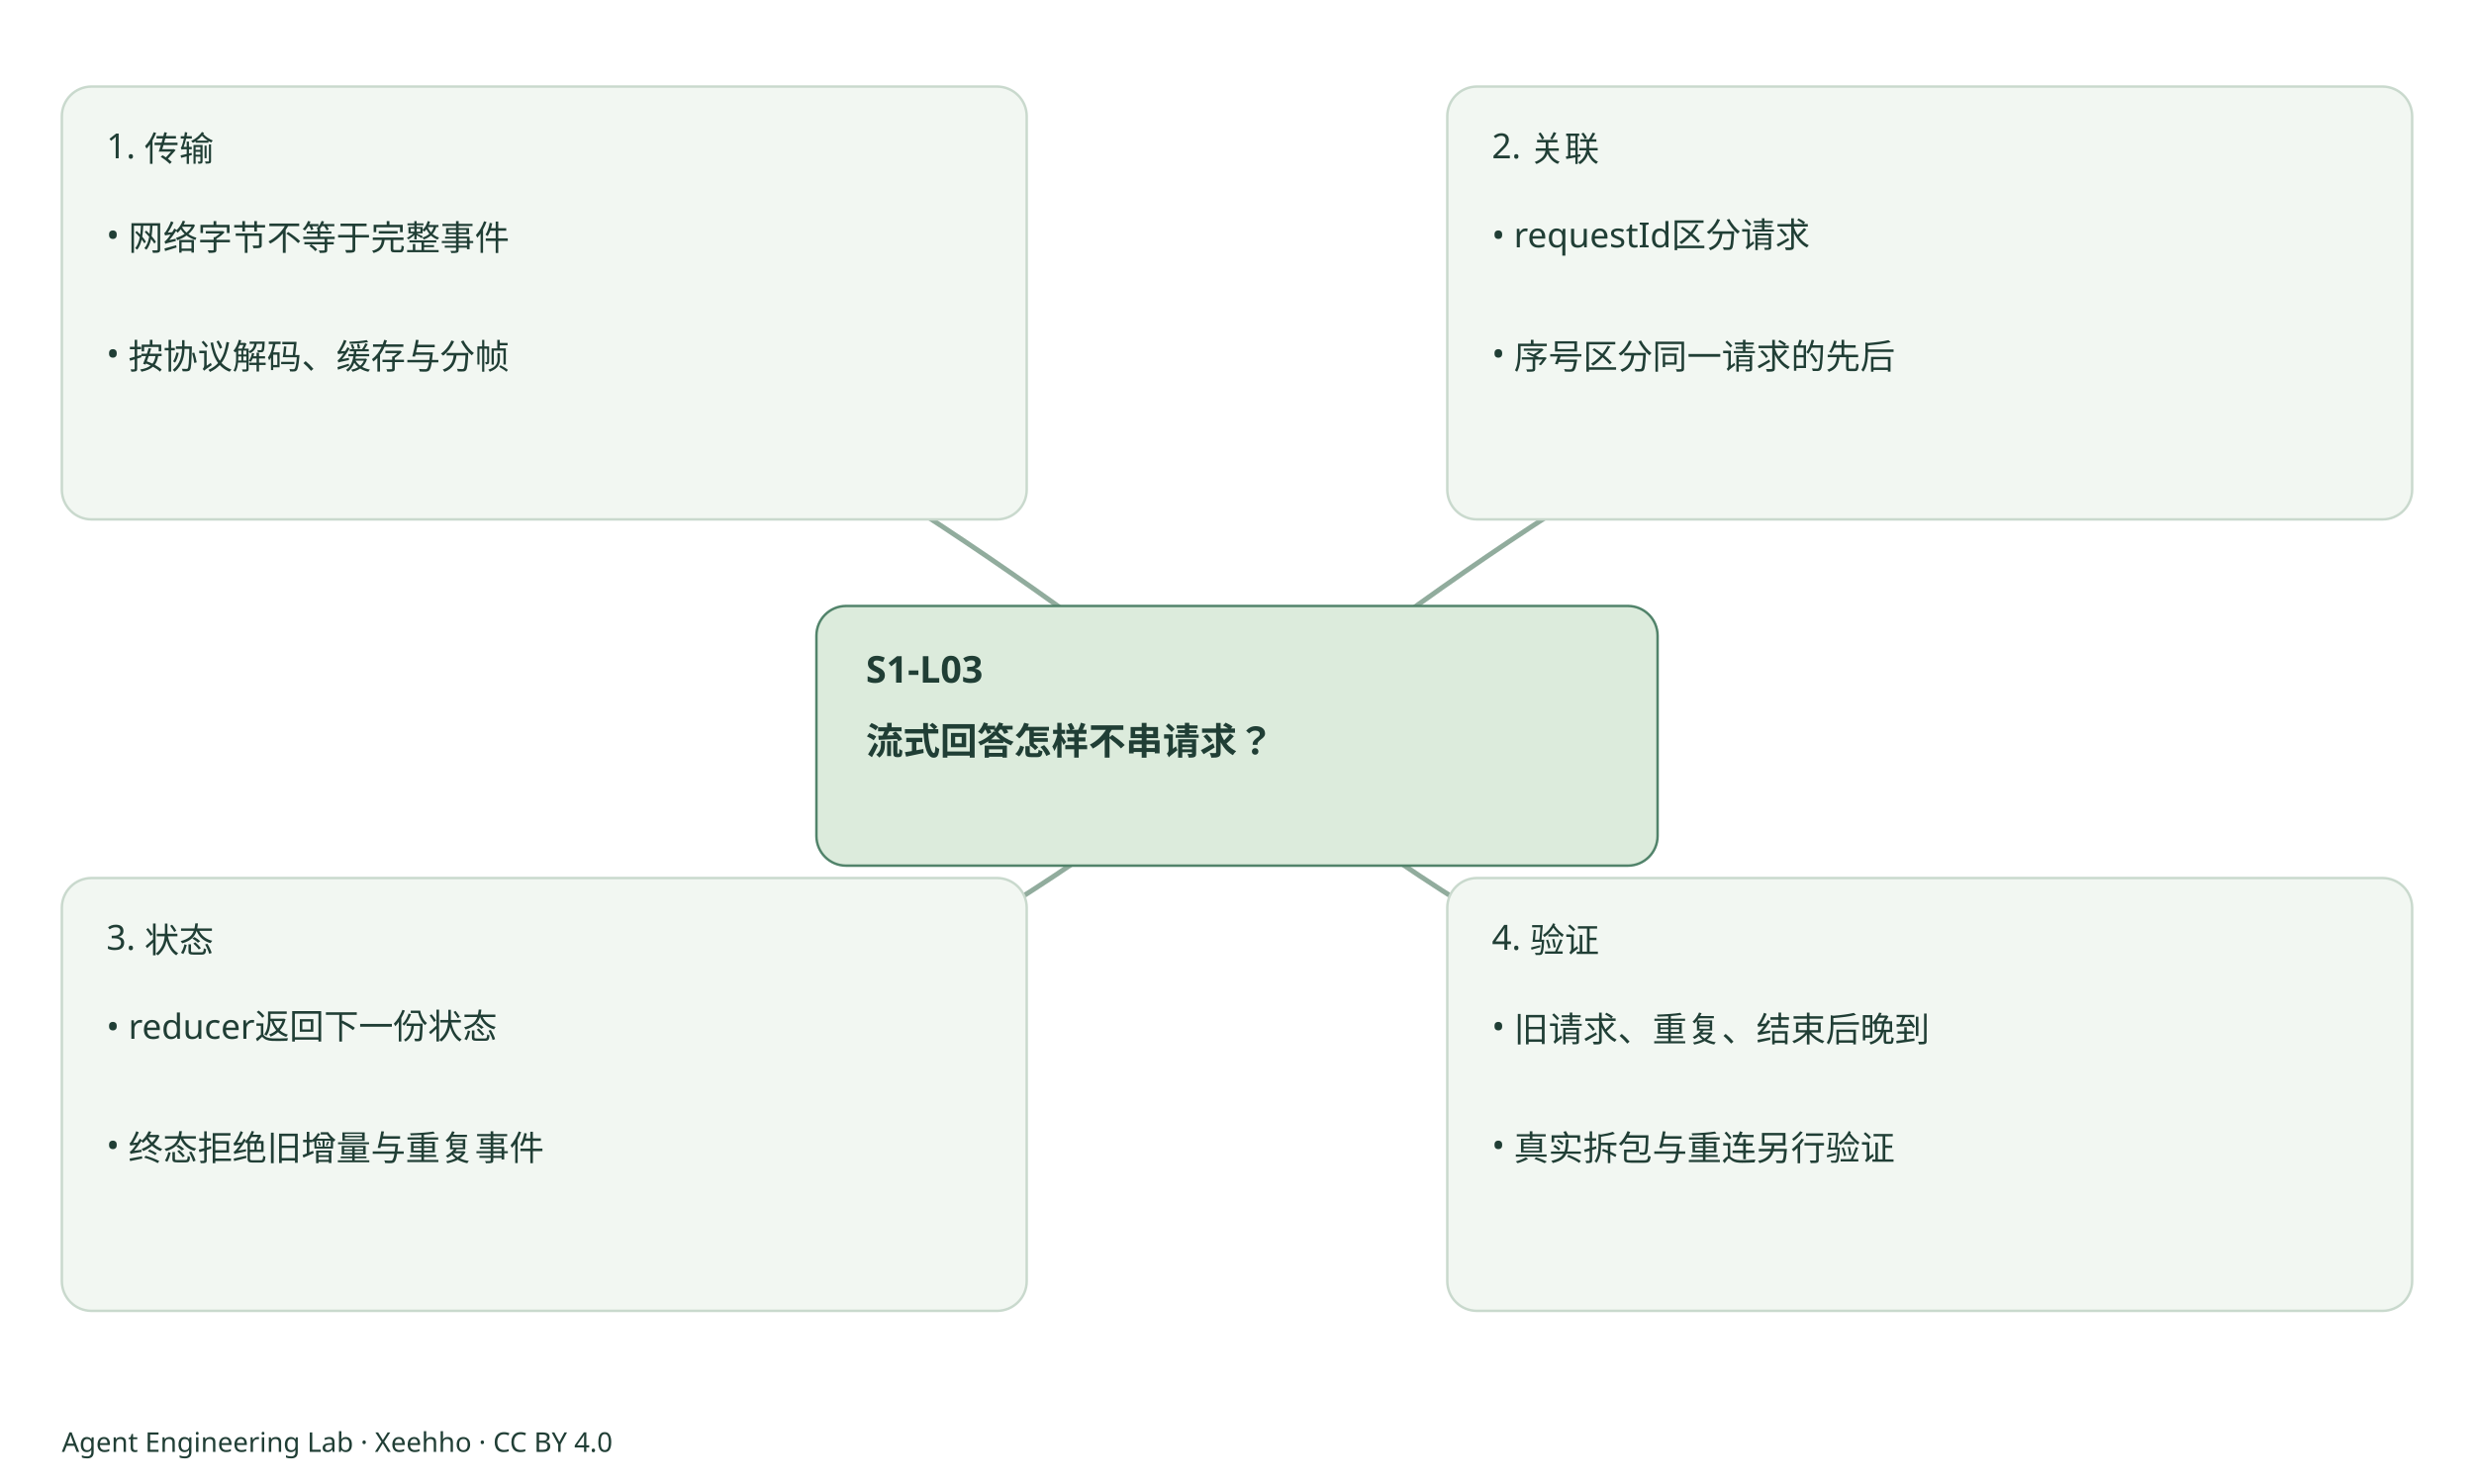
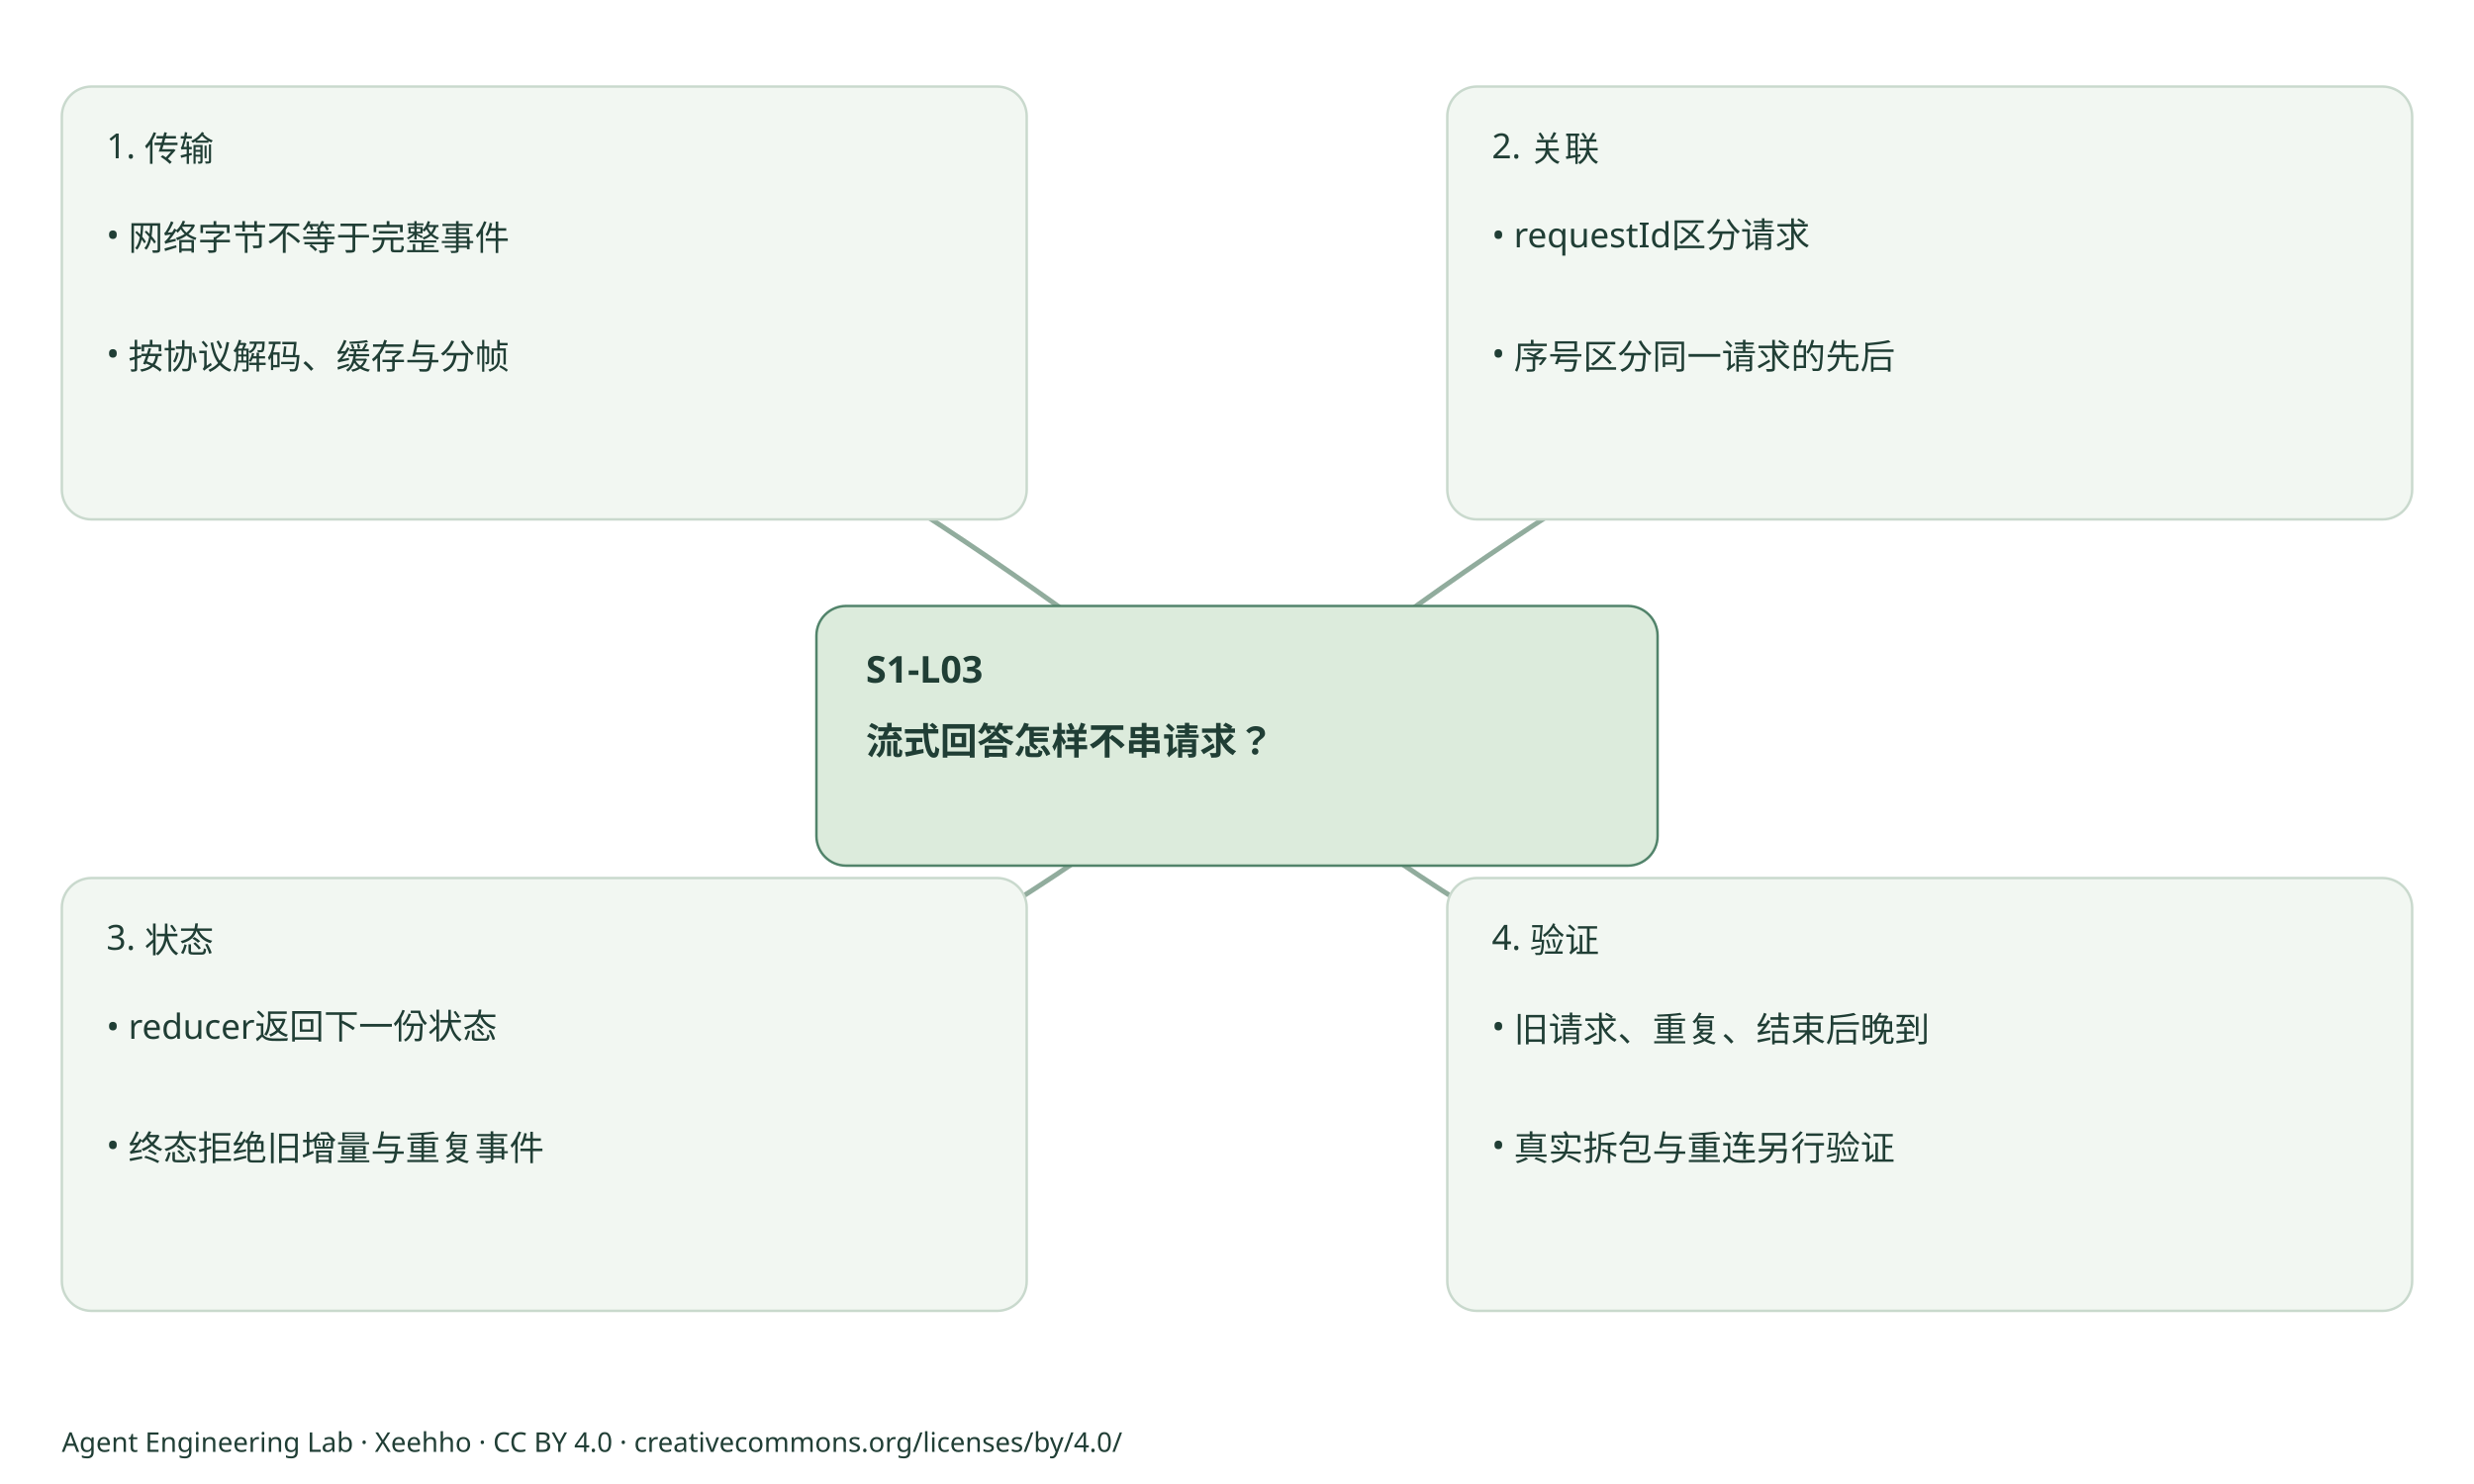
<svg xmlns="http://www.w3.org/2000/svg" viewBox="0 0 1000 600" role="img" aria-labelledby="diagram-title diagram-description">
  <style>text{font:15px system-ui,sans-serif;fill:#203e35}.root text{font-weight:700}.branch text{font-size:14px}path{fill:none;stroke:#91ac9d;stroke-width:2}rect{fill:#f2f7f2;stroke:#c9d9cd;rx:12}.root rect{fill:#dcebdc;stroke:#51836a}.active rect{fill:#d6eecb;stroke:#1e6549;stroke-width:3}</style>
  <rect width="100%" height="100%" fill="#fff" style="fill:#fff;stroke:none;rx:0" />
  <path d="M500 300 Q350 180 220 125" />
  <path d="M500 300 Q650 180 780 125" />
  <path d="M500 300 Q350 420 220 445" />
  <path d="M500 300 Q650 420 780 445" />
  <g class="root">
    <rect x="330" y="245" width="340" height="105" />
    <text x="350" y="276">
      <tspan x="350" dy="0">S1-L03</tspan>
    </text>
    <text x="350" y="305">
      <tspan x="350" dy="0">流式回答怎样不串请求？</tspan>
    </text>
  </g>
  <g class="branch">
    <rect x="25" y="35" width="390" height="175" />
    <text x="43" y="64">
      <tspan x="43" dy="0">1. 传输</tspan>
    </text>
    <text x="43" y="100">
      <tspan x="43" dy="0">• 网络字节不等于完整事件</tspan>
    </text>
    <text x="43" y="148">
      <tspan x="43" dy="0">• 按协议解码、缓存与分帧</tspan>
    </text>
  </g>
  <g class="branch">
    <rect x="585" y="35" width="390" height="175" />
    <text x="603" y="64">
      <tspan x="603" dy="0">2. 关联</tspan>
    </text>
    <text x="603" y="100">
      <tspan x="603" dy="0">• requestId区分请求</tspan>
    </text>
    <text x="603" y="148">
      <tspan x="603" dy="0">• 序号区分同一请求的先后</tspan>
    </text>
  </g>
  <g class="branch">
    <rect x="25" y="355" width="390" height="175" />
    <text x="43" y="384">
      <tspan x="43" dy="0">3. 状态</tspan>
    </text>
    <text x="43" y="420">
      <tspan x="43" dy="0">• reducer返回下一份状态</tspan>
    </text>
    <text x="43" y="468">
      <tspan x="43" dy="0">• 终态拒绝旧增量与重复事件</tspan>
    </text>
  </g>
  <g class="branch">
    <rect x="585" y="355" width="390" height="175" />
    <text x="603" y="384">
      <tspan x="603" dy="0">4. 验证</tspan>
    </text>
    <text x="603" y="420">
      <tspan x="603" dy="0">• 旧请求、重复、结束后晚到</tspan>
    </text>
    <text x="603" y="468">
      <tspan x="603" dy="0">• 真实拆包与重连另行验证</tspan>
    </text>
  </g>
-   <text x="25" y="587" style="font-size:11px">Agent Engineering Lab · Xeehho · CC BY 4.0</text>
+   <text x="25" y="587" style="font-size:11px">Agent Engineering Lab · Xeehho · CC BY 4.0 · creativecommons.org/licenses/by/4.0/</text>
</svg>
